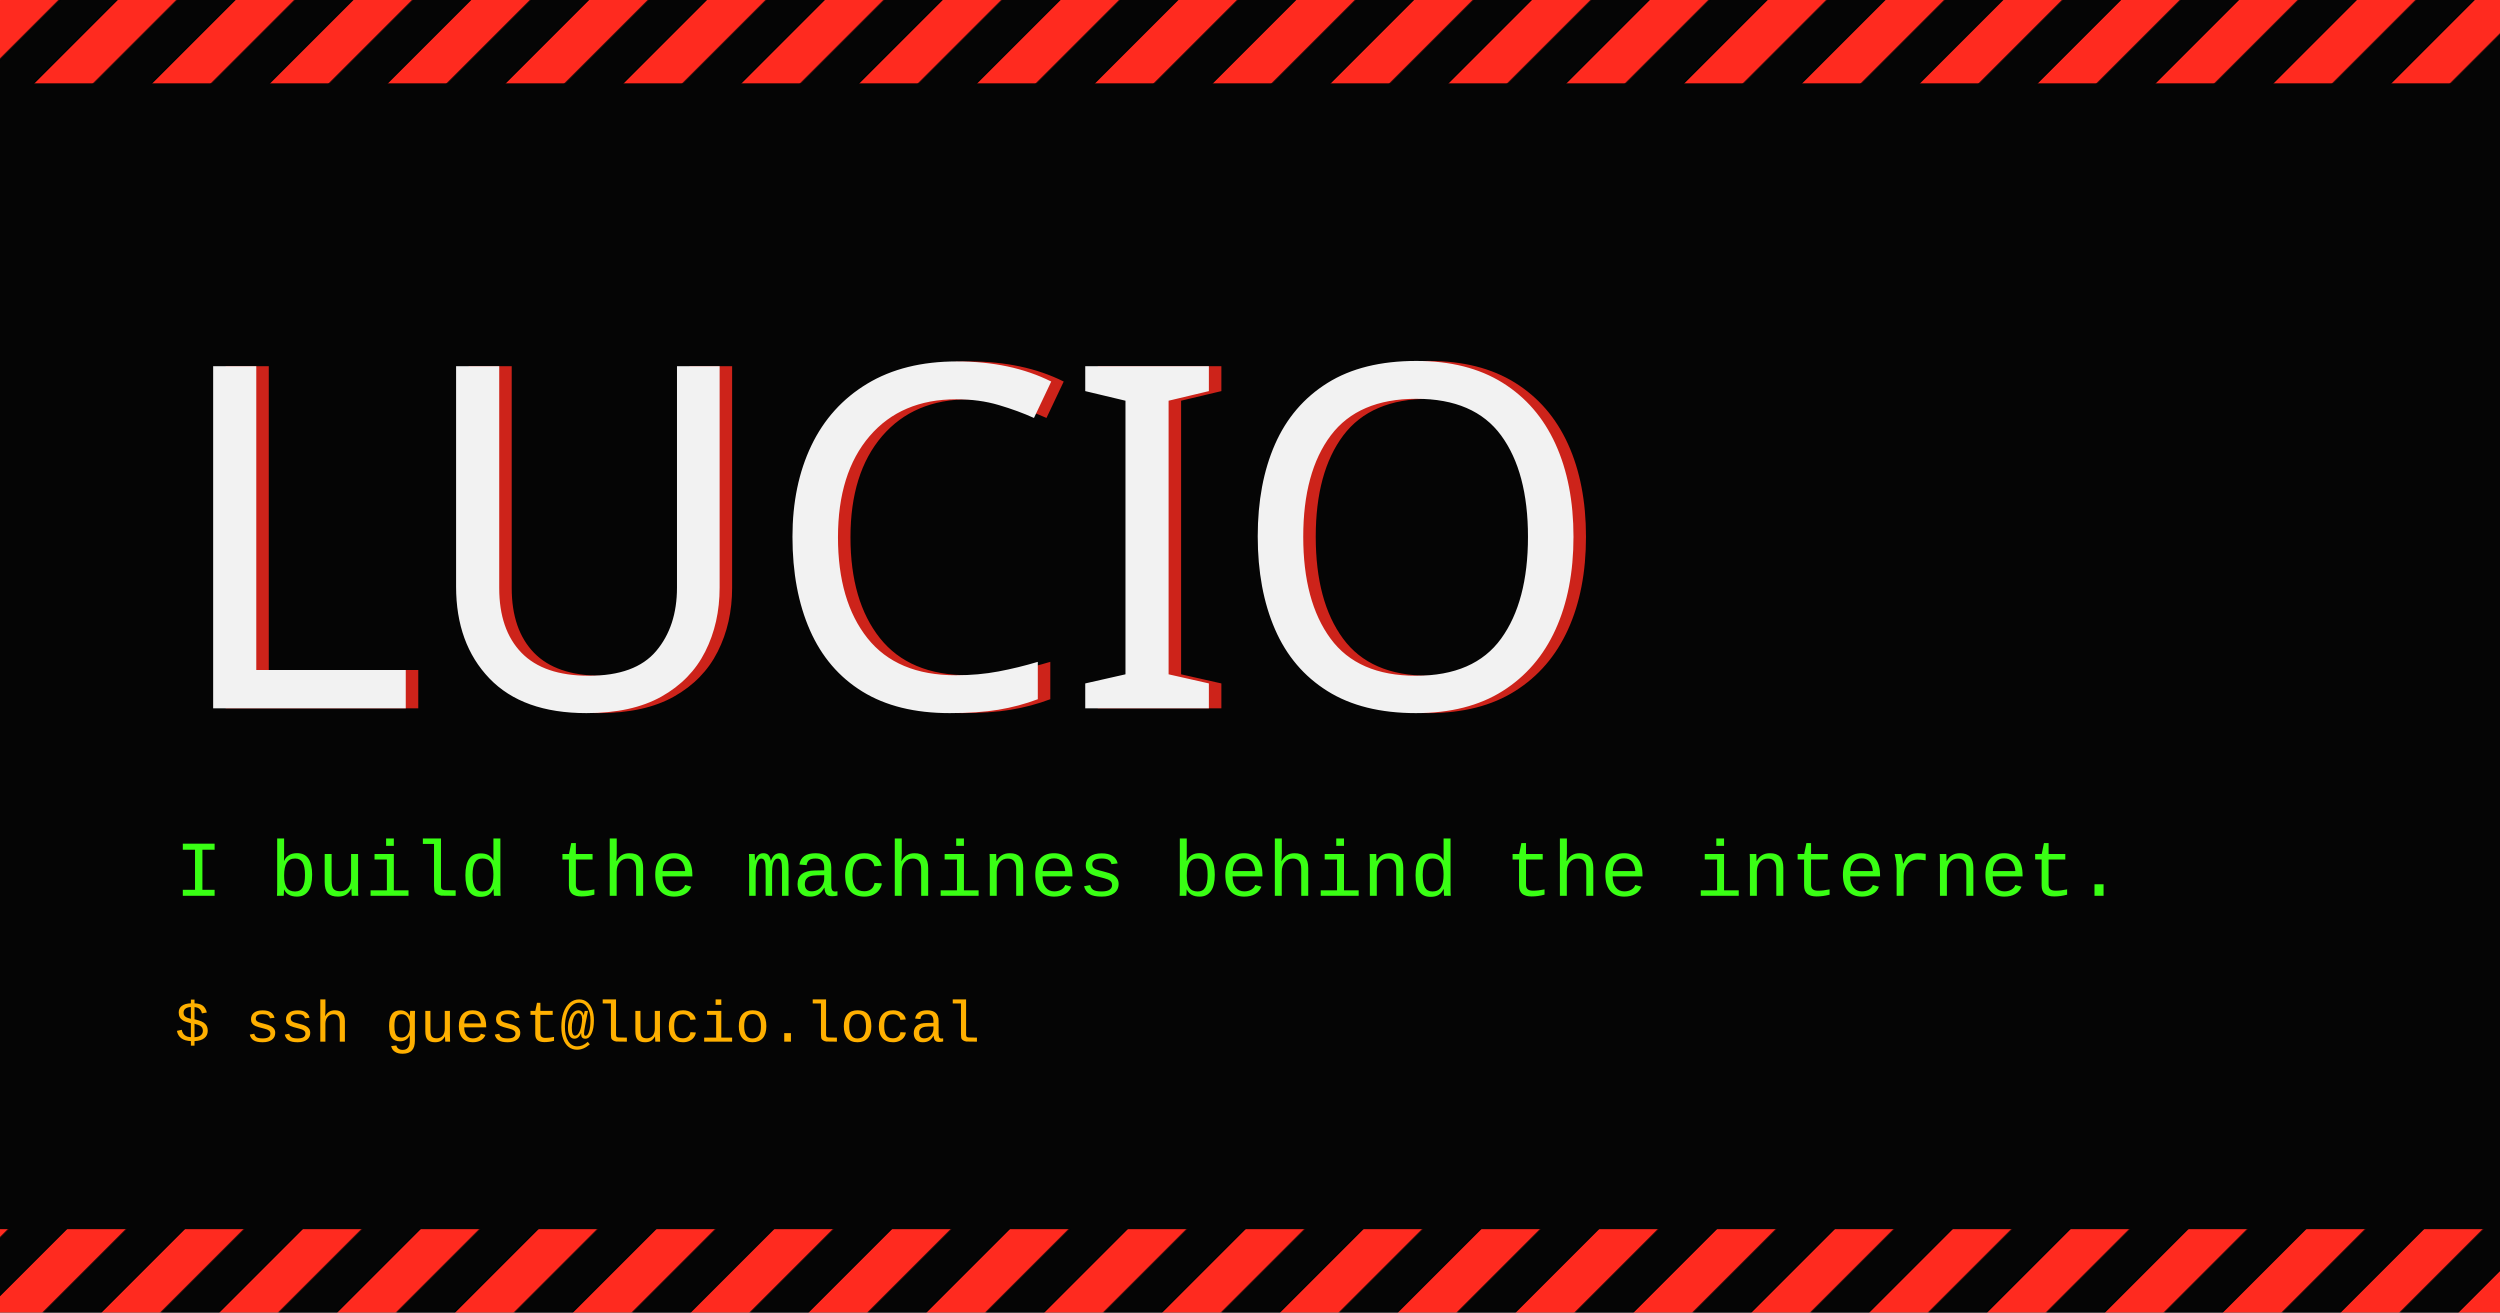
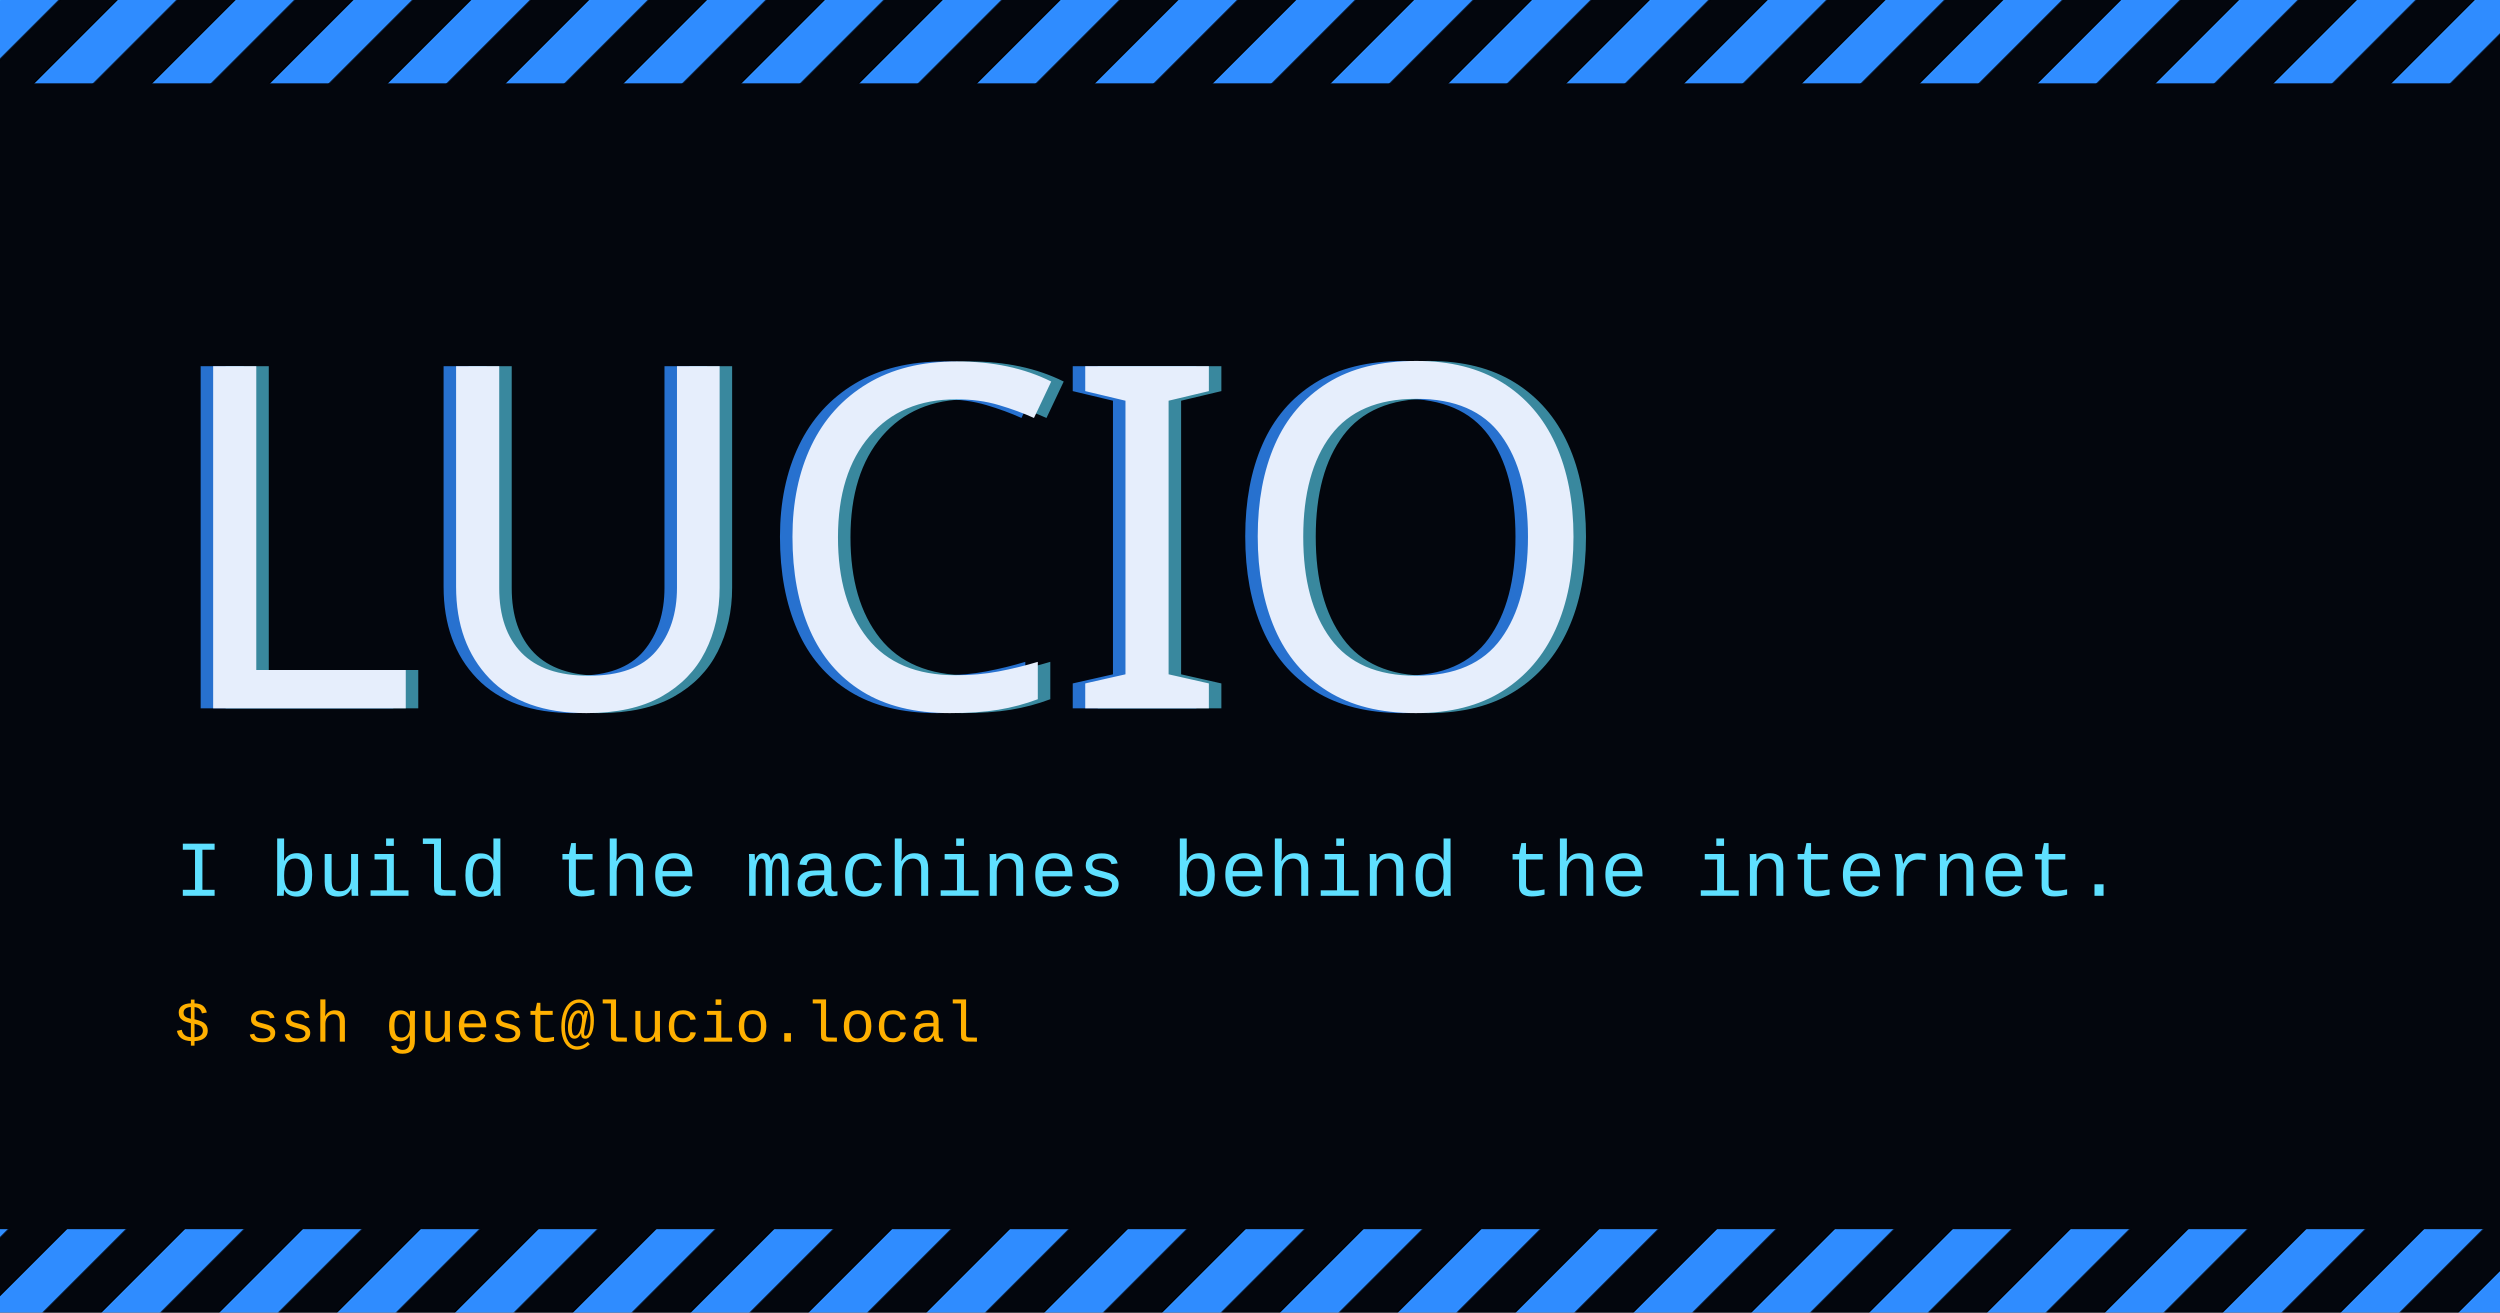
<svg xmlns="http://www.w3.org/2000/svg" width="1200" height="630" viewBox="0 0 1200 630">
  <defs>
    <pattern id="s" width="40" height="40" patternUnits="userSpaceOnUse" patternTransform="rotate(45)">
-       <rect width="20" height="40" fill="#ff2a1f" />
-       <rect x="20" width="20" height="40" fill="#050505" />
+       <rect width="20" height="40" fill="#2f8cff" />
+       <rect x="20" width="20" height="40" fill="#03060d" />
    </pattern>
  </defs>
-   <rect width="1200" height="630" fill="#050505" />
+   <rect width="1200" height="630" fill="#03060d" />
  <rect y="0" width="1200" height="40" fill="url(#s)" />
  <rect y="590" width="1200" height="40" fill="url(#s)" />
-   <text x="80" y="340" font-family="Impact, Anton, sans-serif" font-size="230" fill="#ff2a1f" transform="translate(6 0)" opacity=".8">LUCIO</text>
-   <text x="80" y="340" font-family="Impact, Anton, sans-serif" font-size="230" fill="#f2f2f2">LUCIO</text>
-   <text x="84" y="430" font-family="Courier New, monospace" font-size="38" fill="#39ff14">I build the machines behind the internet.</text>
+   <text x="80" y="340" font-family="Impact, Anton, sans-serif" font-size="230" fill="#2f8cff" transform="translate(-6 0)" opacity=".8">LUCIO</text>
+   <text x="80" y="340" font-family="Impact, Anton, sans-serif" font-size="230" fill="#5ee0ff" transform="translate(6 0)" opacity=".6">LUCIO</text>
+   <text x="80" y="340" font-family="Impact, Anton, sans-serif" font-size="230" fill="#e6eefc">LUCIO</text>
+   <text x="84" y="430" font-family="Courier New, monospace" font-size="38" fill="#5ee0ff">I build the machines behind the internet.</text>
  <text x="84" y="500" font-family="Courier New, monospace" font-size="28" fill="#ffb000">$ ssh guest@lucio.local</text>
</svg>
